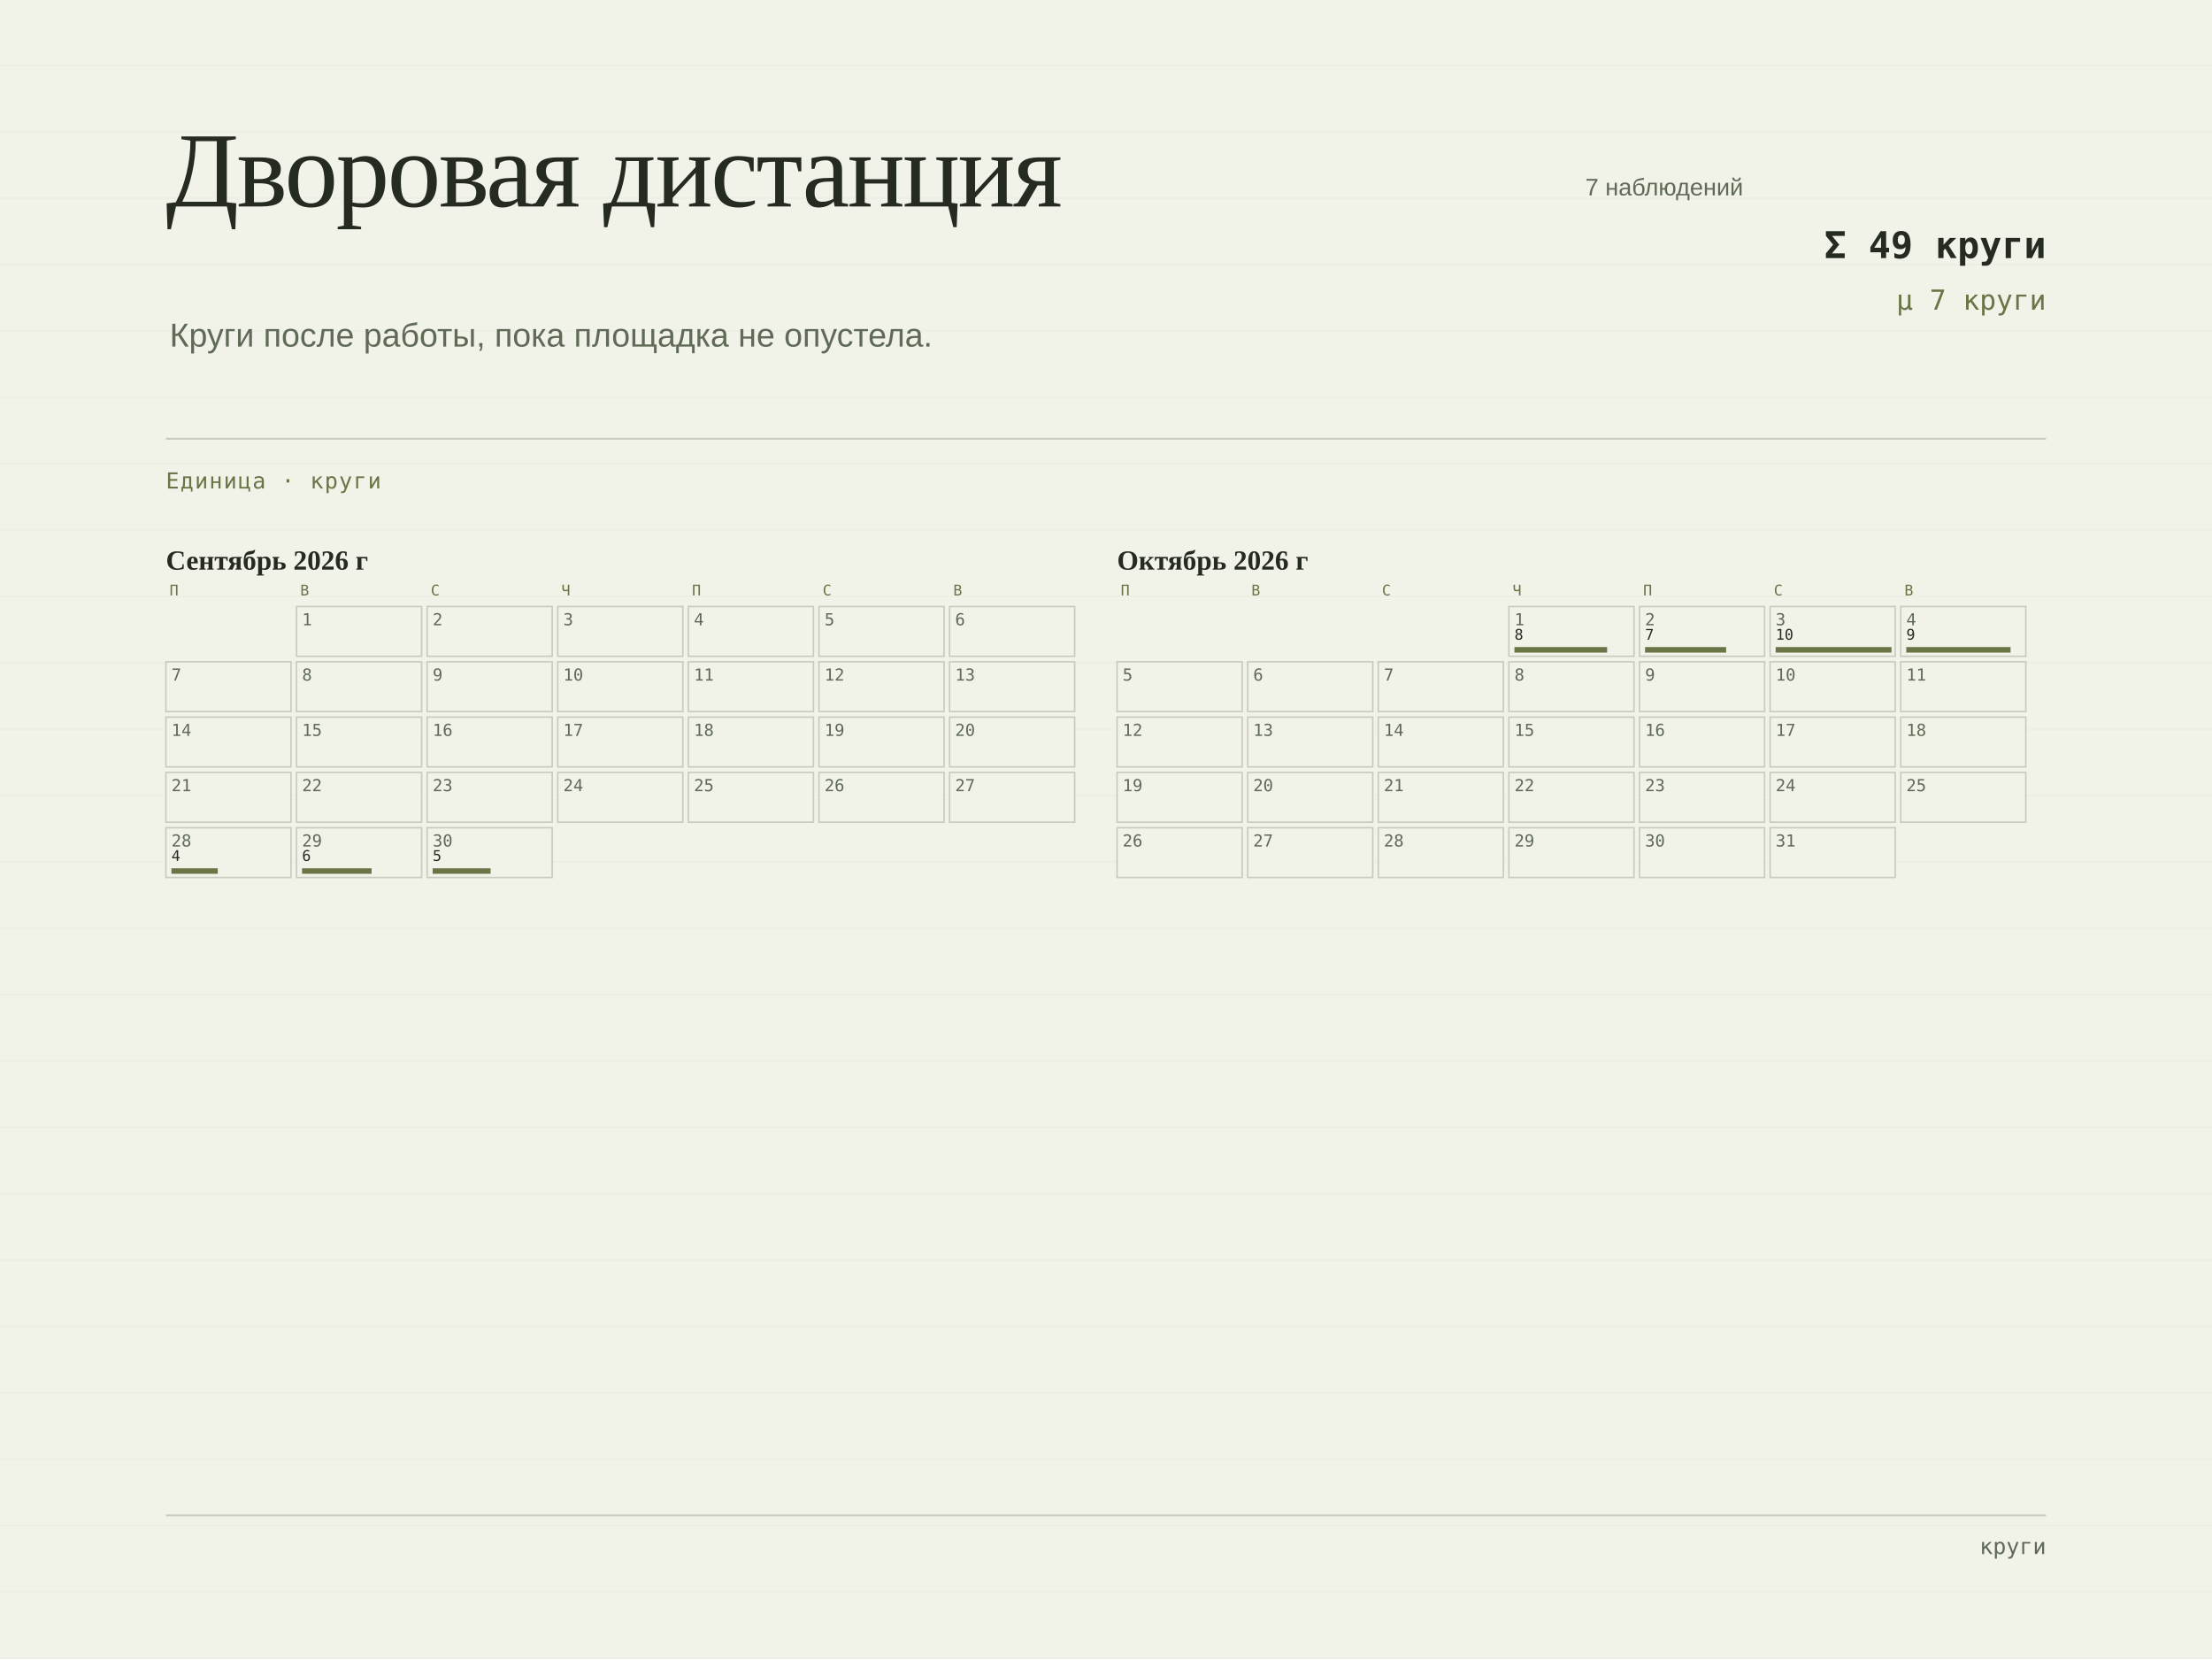
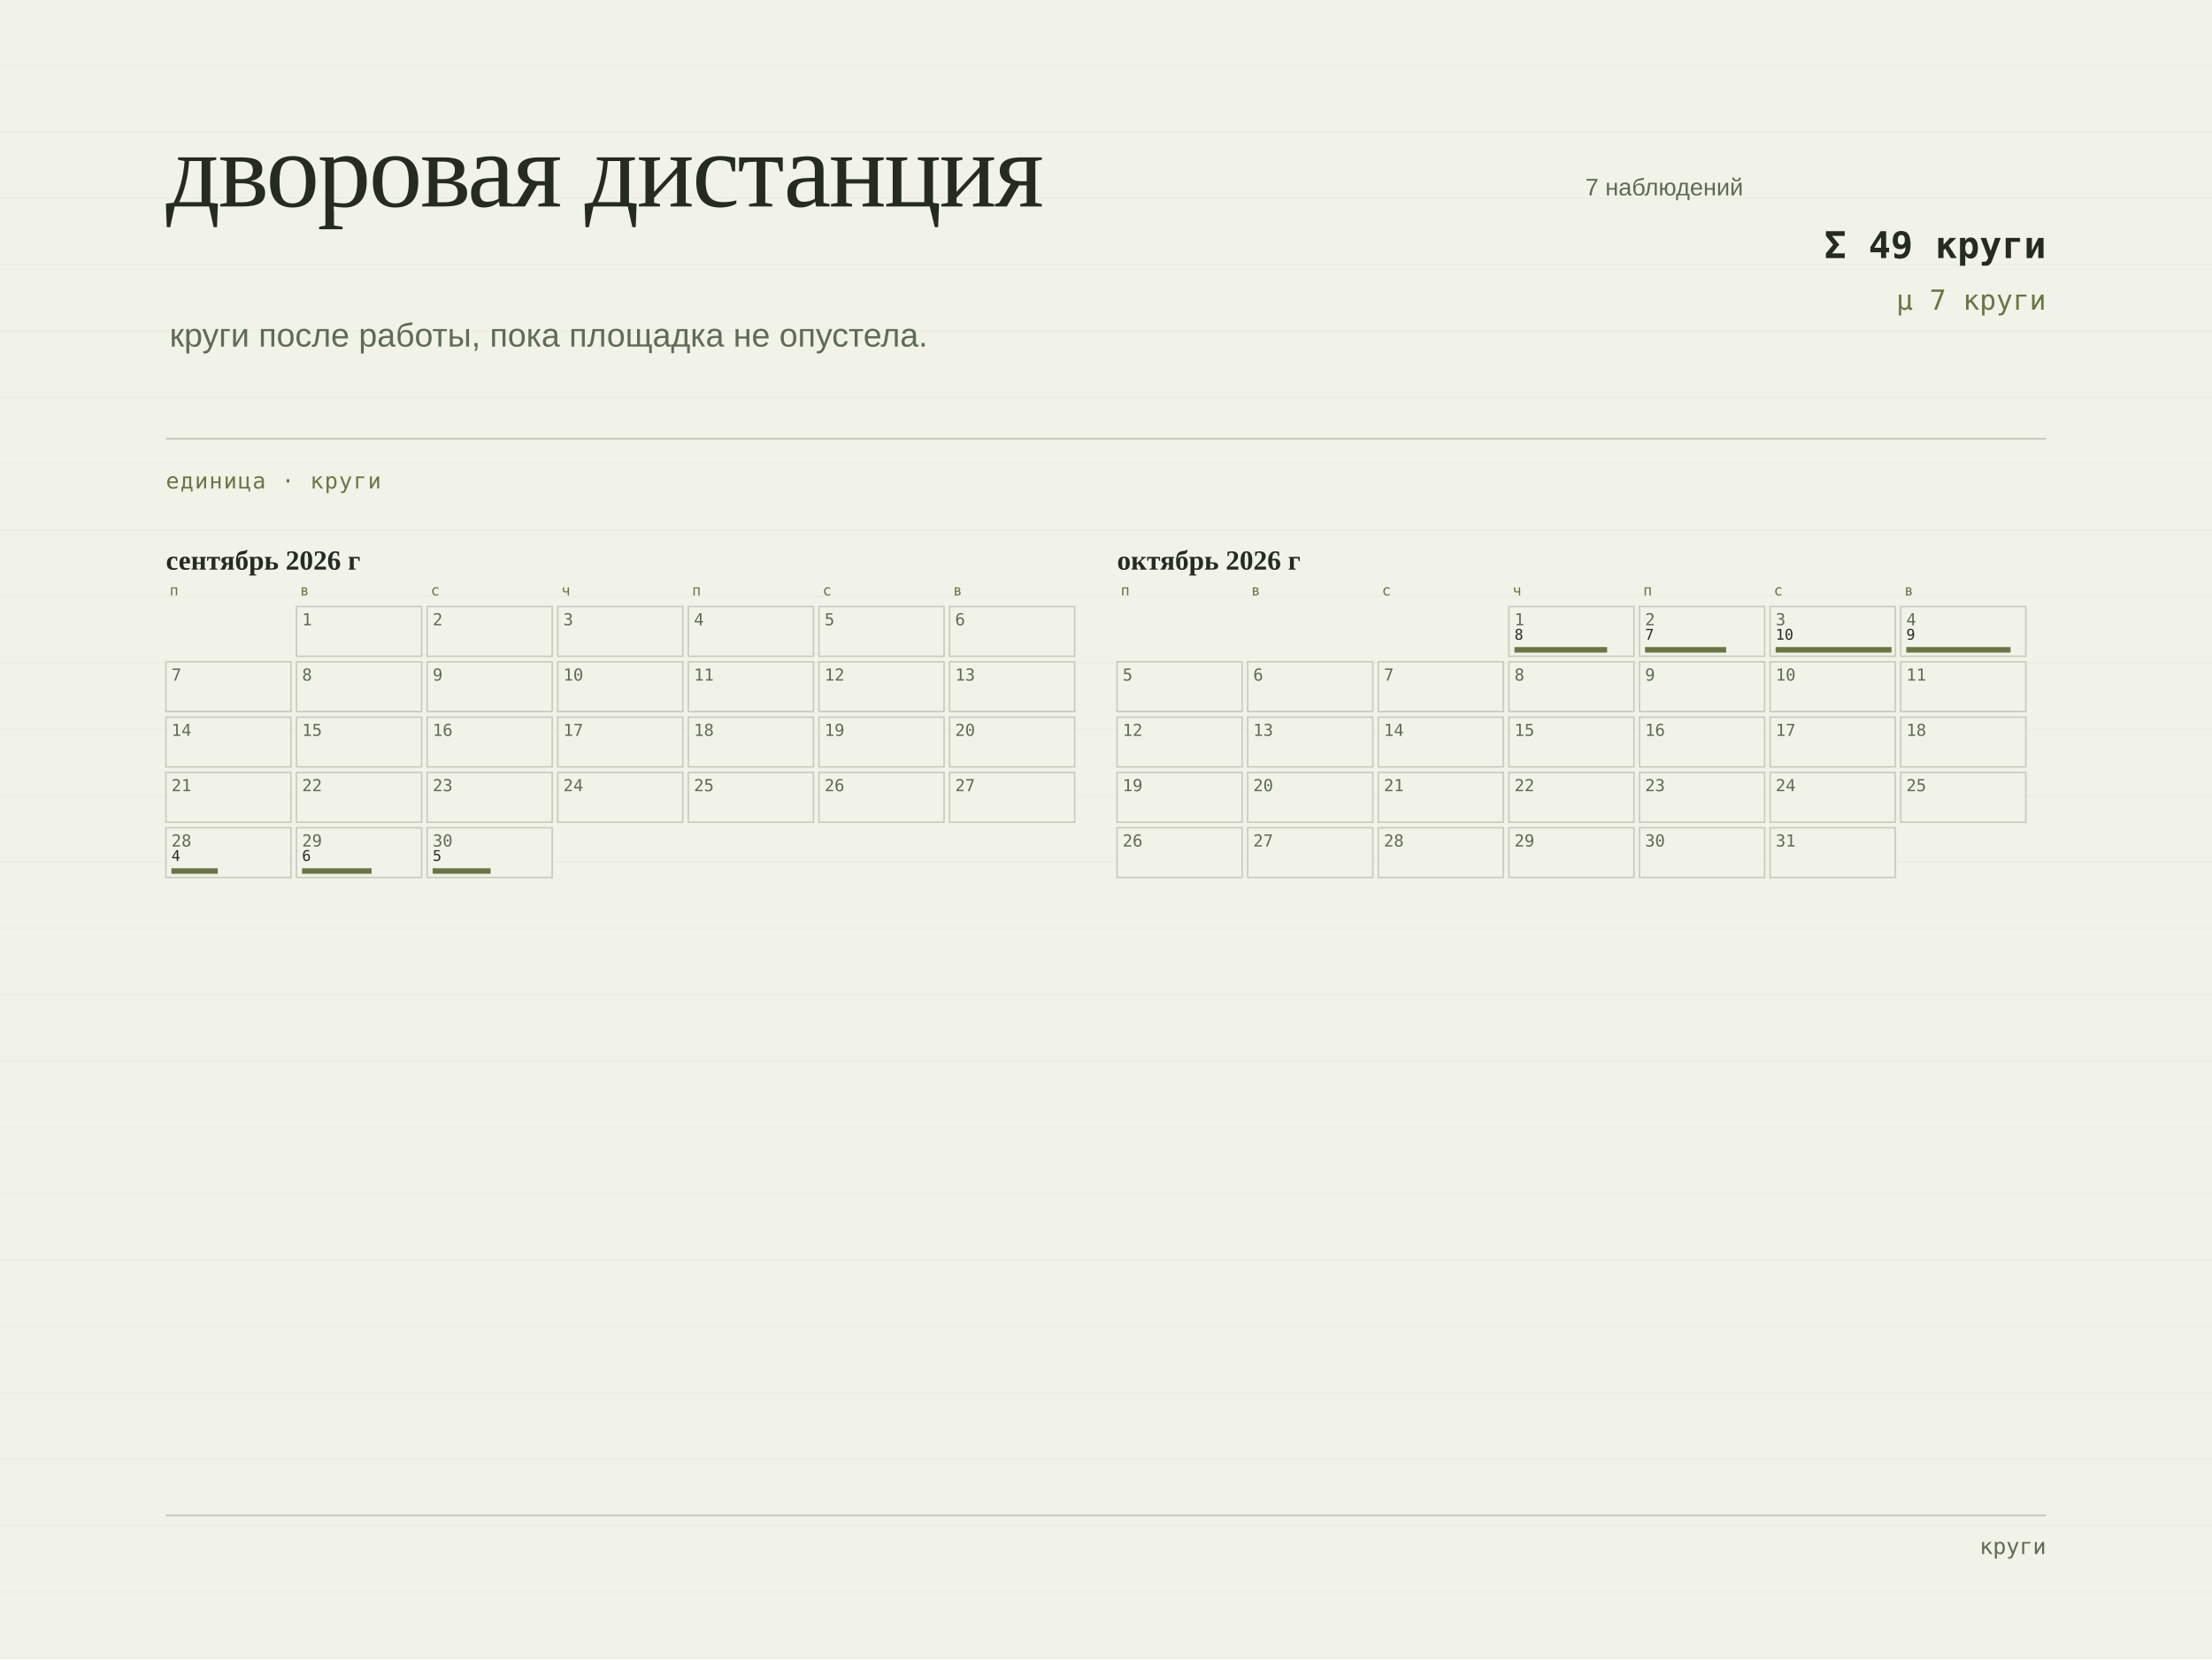
<svg xmlns="http://www.w3.org/2000/svg" width="1200" height="900" viewBox="0 0 1200 900" role="img" aria-labelledby="scene-title scene-desc">
  <defs>
    <pattern id="missing-hatch" width="10" height="10" patternUnits="userSpaceOnUse">
      <path d="M-2 2L2 -2M0 10L10 0M8 12L12 8" stroke="#697546" stroke-width="1" opacity=".45" />
    </pattern>
    <pattern id="paper-lines" width="36" height="36" patternUnits="userSpaceOnUse">
      <path d="M0 35.5H36" stroke="#252b21" stroke-width=".6" opacity=".035" />
    </pattern>
  </defs>
  <style>
  .literata { font-family: 'Literata', Georgia, 'Times New Roman', serif; }
  .golos { font-family: 'Golos Text', 'Trebuchet MS', Arial, sans-serif; }
  .mono { font-family: 'Golos Text', 'IBM Plex Mono', Menlo, monospace; font-variant-numeric: tabular-nums; }
</style>
  <rect width="1200" height="900" fill="#f1f2e8" />
  <rect width="1200" height="900" fill="url(#paper-lines)" />
  <text x="90" y="112" class="literata" fill="#252b21" font-size="58" font-weight="500" letter-spacing="-1.1">
-     <tspan x="90" dy="0">Дворовая дистанция</tspan>
+     <tspan x="90" dy="0">дворовая дистанция</tspan>
  </text>
  <text x="92" y="188" class="golos" fill="#5f6b57" font-size="18" font-weight="400">
-     <tspan x="92" dy="0">Круги после работы, пока площадка не опустела.</tspan>
+     <tspan x="92" dy="0">круги после работы, пока площадка не опустела.</tspan>
  </text>
  <text x="860" y="106" class="golos" fill="#5f6b57" font-size="13" text-anchor="start">7 наблюдений</text>
  <text x="1110" y="140" class="mono" fill="#252b21" font-size="20" font-weight="600" text-anchor="end">Σ 49 круги</text>
  <text x="1110" y="168" class="mono" fill="#697546" font-size="15" text-anchor="end">μ 7 круги</text>
  <line x1="90" y1="238" x2="1110" y2="238" stroke="#c7cbbd" stroke-width="1" />
-   <text x="90" y="265" class="mono" fill="#697546" font-size="12" letter-spacing=".6">Единица · круги</text>
+   <text x="90" y="265" class="mono" fill="#697546" font-size="12" letter-spacing=".6">единица · круги</text>
  <g aria-label="calendar">
-     <text x="90" y="309" class="literata" fill="#252b21" font-size="15" font-weight="600">Сентябрь 2026 г</text>
-     <text x="92" y="323" class="mono" fill="#697546" font-size="8">П</text>
-     <text x="162.857" y="323" class="mono" fill="#697546" font-size="8">В</text>
-     <text x="233.714" y="323" class="mono" fill="#697546" font-size="8">С</text>
-     <text x="304.571" y="323" class="mono" fill="#697546" font-size="8">Ч</text>
-     <text x="375.429" y="323" class="mono" fill="#697546" font-size="8">П</text>
-     <text x="446.286" y="323" class="mono" fill="#697546" font-size="8">С</text>
-     <text x="517.143" y="323" class="mono" fill="#697546" font-size="8">В</text>
+     <text x="90" y="309" class="literata" fill="#252b21" font-size="15" font-weight="600">сентябрь 2026 г</text>
+     <text x="92" y="323" class="mono" fill="#697546" font-size="8">п</text>
+     <text x="162.857" y="323" class="mono" fill="#697546" font-size="8">в</text>
+     <text x="233.714" y="323" class="mono" fill="#697546" font-size="8">с</text>
+     <text x="304.571" y="323" class="mono" fill="#697546" font-size="8">ч</text>
+     <text x="375.429" y="323" class="mono" fill="#697546" font-size="8">п</text>
+     <text x="446.286" y="323" class="mono" fill="#697546" font-size="8">с</text>
+     <text x="517.143" y="323" class="mono" fill="#697546" font-size="8">в</text>
    <rect x="160.857" y="329" width="67.857" height="27" fill="#f1f2e8" stroke="#c7cbbd" stroke-width=".8" />
    <text x="163.857" y="339.2" class="mono" fill="#5f6b57" font-size="9">1</text>
    <rect x="231.714" y="329" width="67.857" height="27" fill="#f1f2e8" stroke="#c7cbbd" stroke-width=".8" />
    <text x="234.714" y="339.2" class="mono" fill="#5f6b57" font-size="9">2</text>
    <rect x="302.571" y="329" width="67.857" height="27" fill="#f1f2e8" stroke="#c7cbbd" stroke-width=".8" />
    <text x="305.571" y="339.2" class="mono" fill="#5f6b57" font-size="9">3</text>
    <rect x="373.429" y="329" width="67.857" height="27" fill="#f1f2e8" stroke="#c7cbbd" stroke-width=".8" />
    <text x="376.429" y="339.2" class="mono" fill="#5f6b57" font-size="9">4</text>
    <rect x="444.286" y="329" width="67.857" height="27" fill="#f1f2e8" stroke="#c7cbbd" stroke-width=".8" />
    <text x="447.286" y="339.2" class="mono" fill="#5f6b57" font-size="9">5</text>
    <rect x="515.143" y="329" width="67.857" height="27" fill="#f1f2e8" stroke="#c7cbbd" stroke-width=".8" />
    <text x="518.143" y="339.2" class="mono" fill="#5f6b57" font-size="9">6</text>
    <rect x="90" y="359" width="67.857" height="27" fill="#f1f2e8" stroke="#c7cbbd" stroke-width=".8" />
    <text x="93" y="369.2" class="mono" fill="#5f6b57" font-size="9">7</text>
    <rect x="160.857" y="359" width="67.857" height="27" fill="#f1f2e8" stroke="#c7cbbd" stroke-width=".8" />
    <text x="163.857" y="369.2" class="mono" fill="#5f6b57" font-size="9">8</text>
    <rect x="231.714" y="359" width="67.857" height="27" fill="#f1f2e8" stroke="#c7cbbd" stroke-width=".8" />
    <text x="234.714" y="369.2" class="mono" fill="#5f6b57" font-size="9">9</text>
    <rect x="302.571" y="359" width="67.857" height="27" fill="#f1f2e8" stroke="#c7cbbd" stroke-width=".8" />
    <text x="305.571" y="369.2" class="mono" fill="#5f6b57" font-size="9">10</text>
    <rect x="373.429" y="359" width="67.857" height="27" fill="#f1f2e8" stroke="#c7cbbd" stroke-width=".8" />
    <text x="376.429" y="369.2" class="mono" fill="#5f6b57" font-size="9">11</text>
    <rect x="444.286" y="359" width="67.857" height="27" fill="#f1f2e8" stroke="#c7cbbd" stroke-width=".8" />
    <text x="447.286" y="369.2" class="mono" fill="#5f6b57" font-size="9">12</text>
    <rect x="515.143" y="359" width="67.857" height="27" fill="#f1f2e8" stroke="#c7cbbd" stroke-width=".8" />
    <text x="518.143" y="369.2" class="mono" fill="#5f6b57" font-size="9">13</text>
    <rect x="90" y="389" width="67.857" height="27" fill="#f1f2e8" stroke="#c7cbbd" stroke-width=".8" />
    <text x="93" y="399.2" class="mono" fill="#5f6b57" font-size="9">14</text>
    <rect x="160.857" y="389" width="67.857" height="27" fill="#f1f2e8" stroke="#c7cbbd" stroke-width=".8" />
    <text x="163.857" y="399.2" class="mono" fill="#5f6b57" font-size="9">15</text>
    <rect x="231.714" y="389" width="67.857" height="27" fill="#f1f2e8" stroke="#c7cbbd" stroke-width=".8" />
    <text x="234.714" y="399.2" class="mono" fill="#5f6b57" font-size="9">16</text>
    <rect x="302.571" y="389" width="67.857" height="27" fill="#f1f2e8" stroke="#c7cbbd" stroke-width=".8" />
    <text x="305.571" y="399.2" class="mono" fill="#5f6b57" font-size="9">17</text>
    <rect x="373.429" y="389" width="67.857" height="27" fill="#f1f2e8" stroke="#c7cbbd" stroke-width=".8" />
    <text x="376.429" y="399.2" class="mono" fill="#5f6b57" font-size="9">18</text>
    <rect x="444.286" y="389" width="67.857" height="27" fill="#f1f2e8" stroke="#c7cbbd" stroke-width=".8" />
    <text x="447.286" y="399.2" class="mono" fill="#5f6b57" font-size="9">19</text>
    <rect x="515.143" y="389" width="67.857" height="27" fill="#f1f2e8" stroke="#c7cbbd" stroke-width=".8" />
    <text x="518.143" y="399.2" class="mono" fill="#5f6b57" font-size="9">20</text>
    <rect x="90" y="419" width="67.857" height="27" fill="#f1f2e8" stroke="#c7cbbd" stroke-width=".8" />
    <text x="93" y="429.2" class="mono" fill="#5f6b57" font-size="9">21</text>
    <rect x="160.857" y="419" width="67.857" height="27" fill="#f1f2e8" stroke="#c7cbbd" stroke-width=".8" />
    <text x="163.857" y="429.2" class="mono" fill="#5f6b57" font-size="9">22</text>
    <rect x="231.714" y="419" width="67.857" height="27" fill="#f1f2e8" stroke="#c7cbbd" stroke-width=".8" />
    <text x="234.714" y="429.2" class="mono" fill="#5f6b57" font-size="9">23</text>
    <rect x="302.571" y="419" width="67.857" height="27" fill="#f1f2e8" stroke="#c7cbbd" stroke-width=".8" />
    <text x="305.571" y="429.2" class="mono" fill="#5f6b57" font-size="9">24</text>
    <rect x="373.429" y="419" width="67.857" height="27" fill="#f1f2e8" stroke="#c7cbbd" stroke-width=".8" />
    <text x="376.429" y="429.2" class="mono" fill="#5f6b57" font-size="9">25</text>
    <rect x="444.286" y="419" width="67.857" height="27" fill="#f1f2e8" stroke="#c7cbbd" stroke-width=".8" />
    <text x="447.286" y="429.2" class="mono" fill="#5f6b57" font-size="9">26</text>
    <rect x="515.143" y="419" width="67.857" height="27" fill="#f1f2e8" stroke="#c7cbbd" stroke-width=".8" />
    <text x="518.143" y="429.2" class="mono" fill="#5f6b57" font-size="9">27</text>
    <rect x="90" y="449" width="67.857" height="27" fill="#f1f2e8" stroke="#c7cbbd" stroke-width=".8" />
    <text x="93" y="459.2" class="mono" fill="#5f6b57" font-size="9">28</text>
    <rect x="93" y="471" width="25.143" height="3" fill="#697546" />
    <text x="93" y="467" class="mono" fill="#252b21" font-size="8">4</text>
    <rect x="160.857" y="449" width="67.857" height="27" fill="#f1f2e8" stroke="#c7cbbd" stroke-width=".8" />
    <text x="163.857" y="459.2" class="mono" fill="#5f6b57" font-size="9">29</text>
    <rect x="163.857" y="471" width="37.714" height="3" fill="#697546" />
    <text x="163.857" y="467" class="mono" fill="#252b21" font-size="8">6</text>
    <rect x="231.714" y="449" width="67.857" height="27" fill="#f1f2e8" stroke="#c7cbbd" stroke-width=".8" />
    <text x="234.714" y="459.2" class="mono" fill="#5f6b57" font-size="9">30</text>
    <rect x="234.714" y="471" width="31.429" height="3" fill="#697546" />
    <text x="234.714" y="467" class="mono" fill="#252b21" font-size="8">5</text>
-     <text x="606" y="309" class="literata" fill="#252b21" font-size="15" font-weight="600">Октябрь 2026 г</text>
-     <text x="608" y="323" class="mono" fill="#697546" font-size="8">П</text>
-     <text x="678.857" y="323" class="mono" fill="#697546" font-size="8">В</text>
-     <text x="749.714" y="323" class="mono" fill="#697546" font-size="8">С</text>
-     <text x="820.571" y="323" class="mono" fill="#697546" font-size="8">Ч</text>
-     <text x="891.429" y="323" class="mono" fill="#697546" font-size="8">П</text>
-     <text x="962.286" y="323" class="mono" fill="#697546" font-size="8">С</text>
-     <text x="1033.143" y="323" class="mono" fill="#697546" font-size="8">В</text>
+     <text x="606" y="309" class="literata" fill="#252b21" font-size="15" font-weight="600">октябрь 2026 г</text>
+     <text x="608" y="323" class="mono" fill="#697546" font-size="8">п</text>
+     <text x="678.857" y="323" class="mono" fill="#697546" font-size="8">в</text>
+     <text x="749.714" y="323" class="mono" fill="#697546" font-size="8">с</text>
+     <text x="820.571" y="323" class="mono" fill="#697546" font-size="8">ч</text>
+     <text x="891.429" y="323" class="mono" fill="#697546" font-size="8">п</text>
+     <text x="962.286" y="323" class="mono" fill="#697546" font-size="8">с</text>
+     <text x="1033.143" y="323" class="mono" fill="#697546" font-size="8">в</text>
    <rect x="818.571" y="329" width="67.857" height="27" fill="#f1f2e8" stroke="#c7cbbd" stroke-width=".8" />
    <text x="821.571" y="339.2" class="mono" fill="#5f6b57" font-size="9">1</text>
    <rect x="821.571" y="351" width="50.286" height="3" fill="#697546" />
    <text x="821.571" y="347" class="mono" fill="#252b21" font-size="8">8</text>
    <rect x="889.429" y="329" width="67.857" height="27" fill="#f1f2e8" stroke="#c7cbbd" stroke-width=".8" />
    <text x="892.429" y="339.2" class="mono" fill="#5f6b57" font-size="9">2</text>
    <rect x="892.429" y="351" width="44" height="3" fill="#697546" />
    <text x="892.429" y="347" class="mono" fill="#252b21" font-size="8">7</text>
    <rect x="960.286" y="329" width="67.857" height="27" fill="#f1f2e8" stroke="#c7cbbd" stroke-width=".8" />
    <text x="963.286" y="339.2" class="mono" fill="#5f6b57" font-size="9">3</text>
    <rect x="963.286" y="351" width="62.857" height="3" fill="#697546" />
    <text x="963.286" y="347" class="mono" fill="#252b21" font-size="8">10</text>
    <rect x="1031.143" y="329" width="67.857" height="27" fill="#f1f2e8" stroke="#c7cbbd" stroke-width=".8" />
    <text x="1034.143" y="339.2" class="mono" fill="#5f6b57" font-size="9">4</text>
    <rect x="1034.143" y="351" width="56.571" height="3" fill="#697546" />
    <text x="1034.143" y="347" class="mono" fill="#252b21" font-size="8">9</text>
    <rect x="606" y="359" width="67.857" height="27" fill="#f1f2e8" stroke="#c7cbbd" stroke-width=".8" />
    <text x="609" y="369.2" class="mono" fill="#5f6b57" font-size="9">5</text>
    <rect x="676.857" y="359" width="67.857" height="27" fill="#f1f2e8" stroke="#c7cbbd" stroke-width=".8" />
    <text x="679.857" y="369.2" class="mono" fill="#5f6b57" font-size="9">6</text>
    <rect x="747.714" y="359" width="67.857" height="27" fill="#f1f2e8" stroke="#c7cbbd" stroke-width=".8" />
    <text x="750.714" y="369.2" class="mono" fill="#5f6b57" font-size="9">7</text>
    <rect x="818.571" y="359" width="67.857" height="27" fill="#f1f2e8" stroke="#c7cbbd" stroke-width=".8" />
    <text x="821.571" y="369.2" class="mono" fill="#5f6b57" font-size="9">8</text>
    <rect x="889.429" y="359" width="67.857" height="27" fill="#f1f2e8" stroke="#c7cbbd" stroke-width=".8" />
    <text x="892.429" y="369.2" class="mono" fill="#5f6b57" font-size="9">9</text>
    <rect x="960.286" y="359" width="67.857" height="27" fill="#f1f2e8" stroke="#c7cbbd" stroke-width=".8" />
    <text x="963.286" y="369.2" class="mono" fill="#5f6b57" font-size="9">10</text>
    <rect x="1031.143" y="359" width="67.857" height="27" fill="#f1f2e8" stroke="#c7cbbd" stroke-width=".8" />
    <text x="1034.143" y="369.2" class="mono" fill="#5f6b57" font-size="9">11</text>
    <rect x="606" y="389" width="67.857" height="27" fill="#f1f2e8" stroke="#c7cbbd" stroke-width=".8" />
    <text x="609" y="399.2" class="mono" fill="#5f6b57" font-size="9">12</text>
    <rect x="676.857" y="389" width="67.857" height="27" fill="#f1f2e8" stroke="#c7cbbd" stroke-width=".8" />
    <text x="679.857" y="399.2" class="mono" fill="#5f6b57" font-size="9">13</text>
    <rect x="747.714" y="389" width="67.857" height="27" fill="#f1f2e8" stroke="#c7cbbd" stroke-width=".8" />
    <text x="750.714" y="399.2" class="mono" fill="#5f6b57" font-size="9">14</text>
    <rect x="818.571" y="389" width="67.857" height="27" fill="#f1f2e8" stroke="#c7cbbd" stroke-width=".8" />
    <text x="821.571" y="399.2" class="mono" fill="#5f6b57" font-size="9">15</text>
    <rect x="889.429" y="389" width="67.857" height="27" fill="#f1f2e8" stroke="#c7cbbd" stroke-width=".8" />
    <text x="892.429" y="399.2" class="mono" fill="#5f6b57" font-size="9">16</text>
    <rect x="960.286" y="389" width="67.857" height="27" fill="#f1f2e8" stroke="#c7cbbd" stroke-width=".8" />
    <text x="963.286" y="399.2" class="mono" fill="#5f6b57" font-size="9">17</text>
    <rect x="1031.143" y="389" width="67.857" height="27" fill="#f1f2e8" stroke="#c7cbbd" stroke-width=".8" />
    <text x="1034.143" y="399.2" class="mono" fill="#5f6b57" font-size="9">18</text>
    <rect x="606" y="419" width="67.857" height="27" fill="#f1f2e8" stroke="#c7cbbd" stroke-width=".8" />
    <text x="609" y="429.2" class="mono" fill="#5f6b57" font-size="9">19</text>
    <rect x="676.857" y="419" width="67.857" height="27" fill="#f1f2e8" stroke="#c7cbbd" stroke-width=".8" />
    <text x="679.857" y="429.2" class="mono" fill="#5f6b57" font-size="9">20</text>
    <rect x="747.714" y="419" width="67.857" height="27" fill="#f1f2e8" stroke="#c7cbbd" stroke-width=".8" />
    <text x="750.714" y="429.2" class="mono" fill="#5f6b57" font-size="9">21</text>
    <rect x="818.571" y="419" width="67.857" height="27" fill="#f1f2e8" stroke="#c7cbbd" stroke-width=".8" />
    <text x="821.571" y="429.2" class="mono" fill="#5f6b57" font-size="9">22</text>
    <rect x="889.429" y="419" width="67.857" height="27" fill="#f1f2e8" stroke="#c7cbbd" stroke-width=".8" />
    <text x="892.429" y="429.2" class="mono" fill="#5f6b57" font-size="9">23</text>
    <rect x="960.286" y="419" width="67.857" height="27" fill="#f1f2e8" stroke="#c7cbbd" stroke-width=".8" />
    <text x="963.286" y="429.2" class="mono" fill="#5f6b57" font-size="9">24</text>
    <rect x="1031.143" y="419" width="67.857" height="27" fill="#f1f2e8" stroke="#c7cbbd" stroke-width=".8" />
    <text x="1034.143" y="429.2" class="mono" fill="#5f6b57" font-size="9">25</text>
    <rect x="606" y="449" width="67.857" height="27" fill="#f1f2e8" stroke="#c7cbbd" stroke-width=".8" />
    <text x="609" y="459.2" class="mono" fill="#5f6b57" font-size="9">26</text>
    <rect x="676.857" y="449" width="67.857" height="27" fill="#f1f2e8" stroke="#c7cbbd" stroke-width=".8" />
    <text x="679.857" y="459.2" class="mono" fill="#5f6b57" font-size="9">27</text>
    <rect x="747.714" y="449" width="67.857" height="27" fill="#f1f2e8" stroke="#c7cbbd" stroke-width=".8" />
    <text x="750.714" y="459.2" class="mono" fill="#5f6b57" font-size="9">28</text>
    <rect x="818.571" y="449" width="67.857" height="27" fill="#f1f2e8" stroke="#c7cbbd" stroke-width=".8" />
    <text x="821.571" y="459.2" class="mono" fill="#5f6b57" font-size="9">29</text>
    <rect x="889.429" y="449" width="67.857" height="27" fill="#f1f2e8" stroke="#c7cbbd" stroke-width=".8" />
    <text x="892.429" y="459.2" class="mono" fill="#5f6b57" font-size="9">30</text>
    <rect x="960.286" y="449" width="67.857" height="27" fill="#f1f2e8" stroke="#c7cbbd" stroke-width=".8" />
    <text x="963.286" y="459.2" class="mono" fill="#5f6b57" font-size="9">31</text>
  </g>
  <line x1="90" y1="822" x2="1110" y2="822" stroke="#c7cbbd" stroke-width="1" />
  <text x="1110" y="843" class="mono" fill="#5f6b57" font-size="12" text-anchor="end">круги</text>
</svg>
